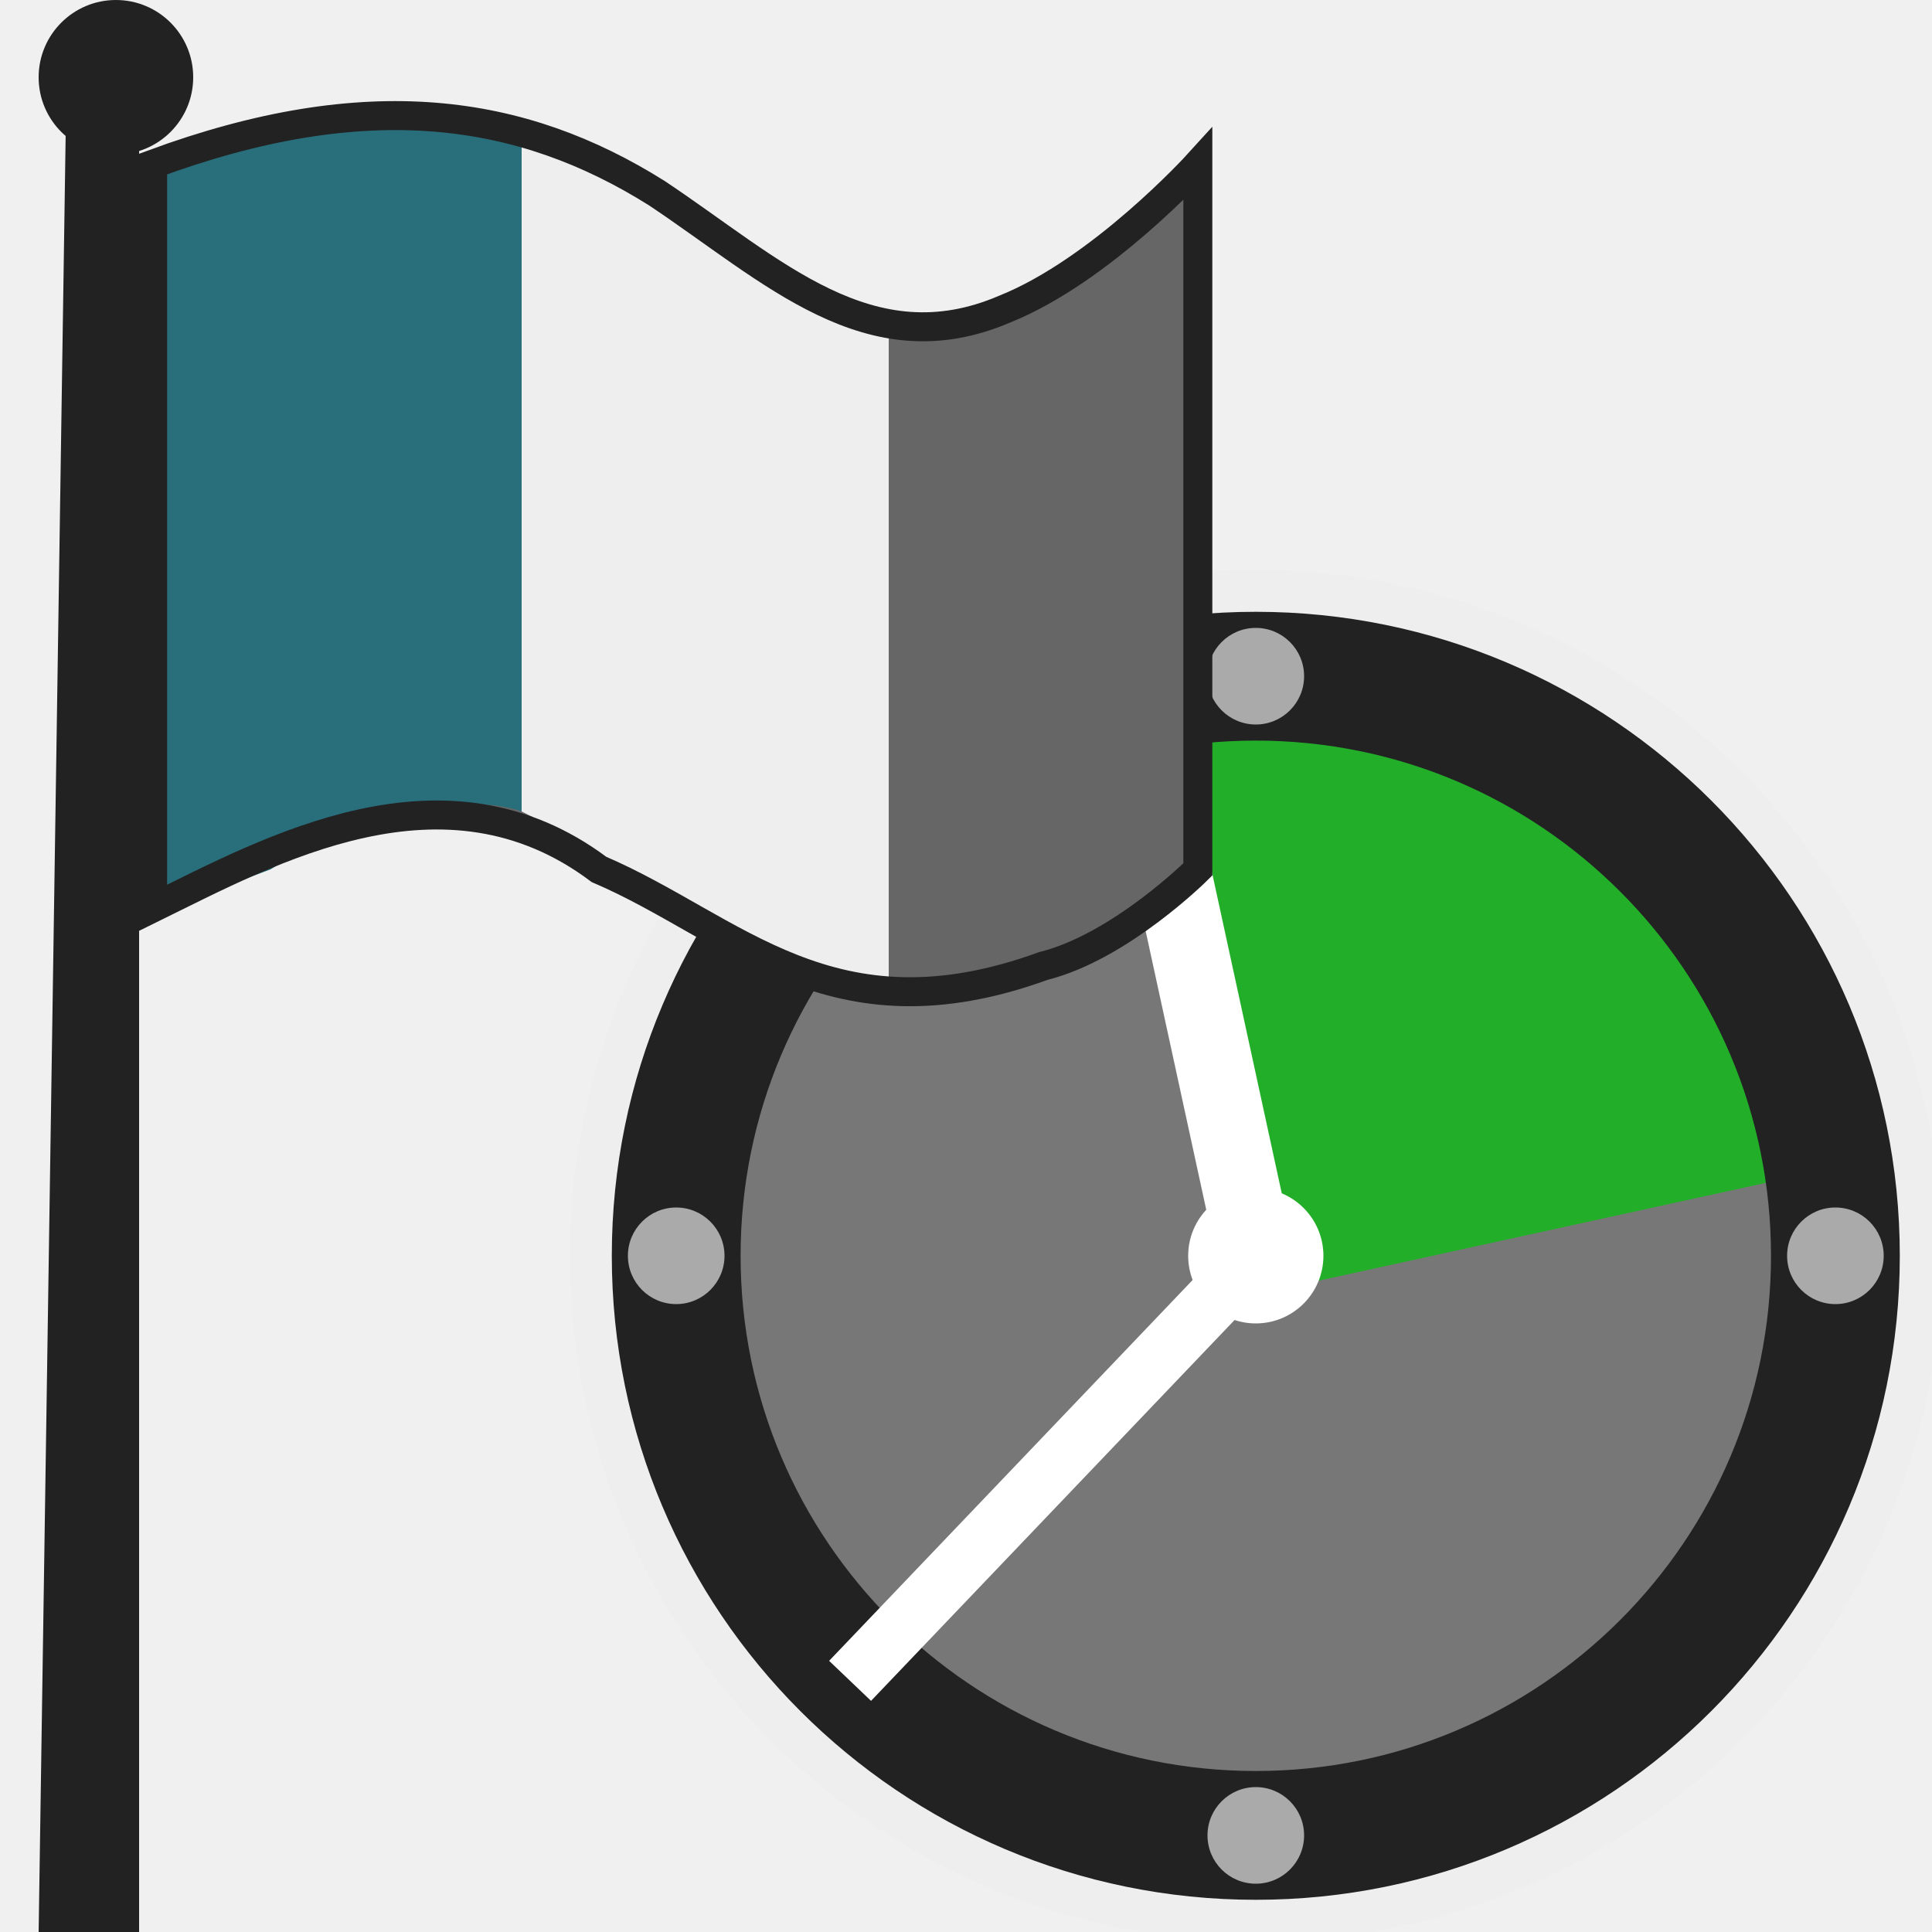
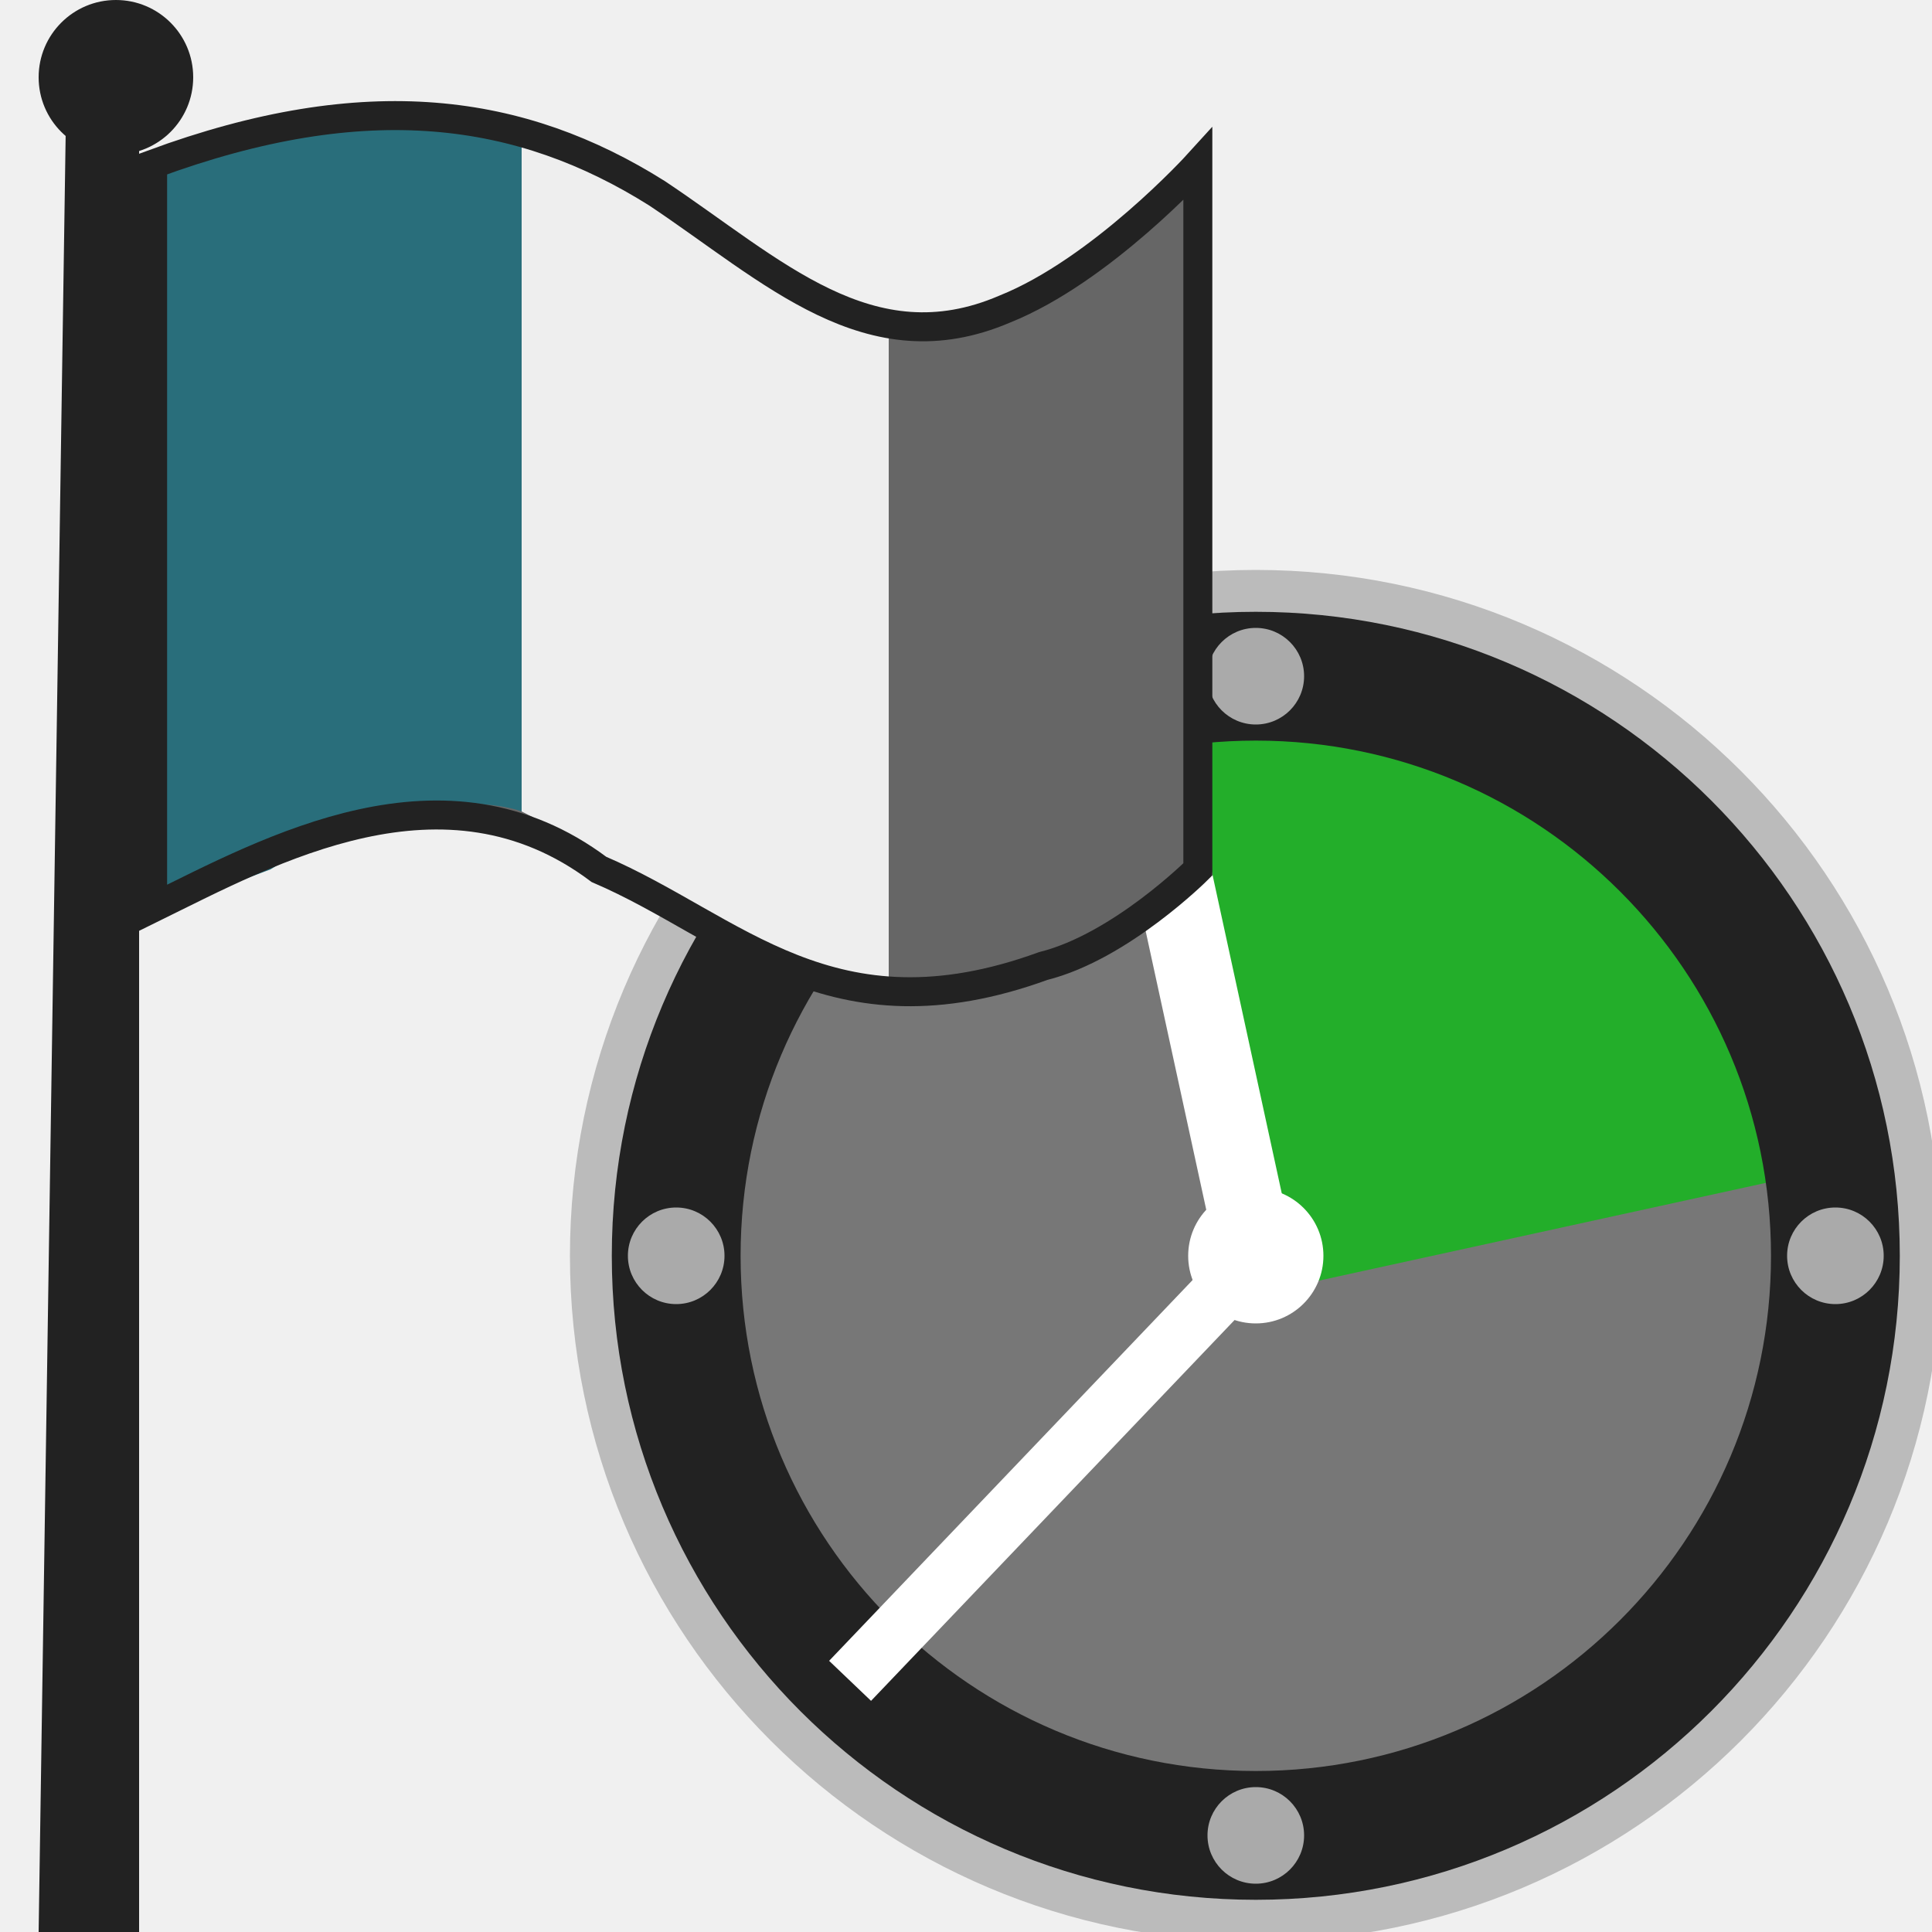
<svg height="100" width="100">
-   <circle style="fill:none;stroke:#eeeeee;stroke-width:3" cx="65" cy="65" r="34" />
-   <circle style="fill:#444444;fill-opacity:0.7" cx="65" cy="65" r="32" />
+   <circle style="fill:none;stroke:#bbb;stroke-width:3" cx="65" cy="65" r="34" />
+   <circle style="fill:#444;fill-opacity:0.7" cx="65" cy="65" r="32" />
  <path style="stroke:none;fill:#00C60A;fill-opacity:0.7" d="m 58,33 7,34 32,-7 C 97,60 92,29 58,33" />
-   <circle style=";stroke-width:5pt;stroke:#222222;fill:none;" cx="65" cy="65" r="30" />
-   <g style="fill:#aaaaaa;">
+   <circle style=";stroke-width:5pt;stroke:#222;fill:none;" cx="65" cy="65" r="30" />
+   <g style="fill:#aaa;">
    <circle cx="65" cy="35" r="2.5" />
    <circle cx="95" cy="65" r="2.5" />
    <circle cx="65" cy="95" r="2.5" />
    <circle cx="35" cy="65" r="2.5" />
  </g>
-   <path style="stroke:#ffffff;stroke-width:4;fill:none;" d="M 65,65 60,42" />
-   <path style="stroke:#ffffff;stroke-width:3;fill:none;" d="M 65,65 44,87" />
-   <circle style="fill:#ffffff;" cx="65" cy="65" r="3.5" />
-   <path style="fill:#222222;" d="M 7.2,100 7.2,6.9 3.4,6.9 2,100 z" />
-   <ellipse style="fill:#222222;" cx="6" cy="4" rx="4" ry="4" />
-   <path style="fill:#666666" d="M 7.9,8.5 C 19,4.4 27,5.6 34,10 c 6,4 11,9 18,6 5,-2 10,-7.5 10,-7.5 L 62,45 c 0,0 -4,4 -8,5 C 43,54 38,48 31,45 23,39 14,44 7.9,47 z" />
+   <path style="stroke:#fff;stroke-width:4;fill:none;" d="M 65,65 60,42" />
+   <path style="stroke:#fff;stroke-width:3;fill:none;" d="M 65,65 44,87" />
+   <circle style="fill:#fff;" cx="65" cy="65" r="3.5" />
+   <path style="fill:#222;" d="M 7.2,100 7.2,6.9 3.4,6.9 2,100 z" />
+   <ellipse style="fill:#222;" cx="6" cy="4" rx="4" ry="4" />
+   <path style="fill:#666" d="M 7.9,8.5 C 19,4.4 27,5.6 34,10 c 6,4 11,9 18,6 5,-2 10,-7.5 10,-7.5 L 62,45 c 0,0 -4,4 -8,5 C 43,54 38,48 31,45 23,39 14,44 7.9,47 z" />
  <path style="fill:#296E7B;" d="m 7.9,8.5 c 0,0 3.1,-0.8 6.1,-1.6 5,-1.3 9,-1.3 13,0 L 27,42 c 0,0 -5,-2 -13,3 -5.3,2 -6.1,2 -6.1,2 z" />
-   <path style="fill:#eeeeee;" d="m 27,6.9 c 3,0.8 5,1.6 9,5.1 4,2 6,4 10,4 l 0,35 C 38,50 33,45 27,42 z" />
-   <path style="fill:none;stroke:#222222;stroke-width:1.5" d="M 7.9,8.5 C 19,4.4 27,5.6 34,10 c 6,4 11,9 18,6 5,-2 10,-7.5 10,-7.5 L 62,45 c 0,0 -4,4 -8,5 C 43,54 38,48 31,45 23,39 14,44 7.9,47 z" />
+   <path style="fill:#eee;" d="m 27,6.9 c 3,0.8 5,1.6 9,5.1 4,2 6,4 10,4 l 0,35 C 38,50 33,45 27,42 z" />
+   <path style="fill:none;stroke:#222;stroke-width:1.5" d="M 7.9,8.5 C 19,4.4 27,5.6 34,10 c 6,4 11,9 18,6 5,-2 10,-7.5 10,-7.5 L 62,45 c 0,0 -4,4 -8,5 C 43,54 38,48 31,45 23,39 14,44 7.9,47 z" />
</svg>
